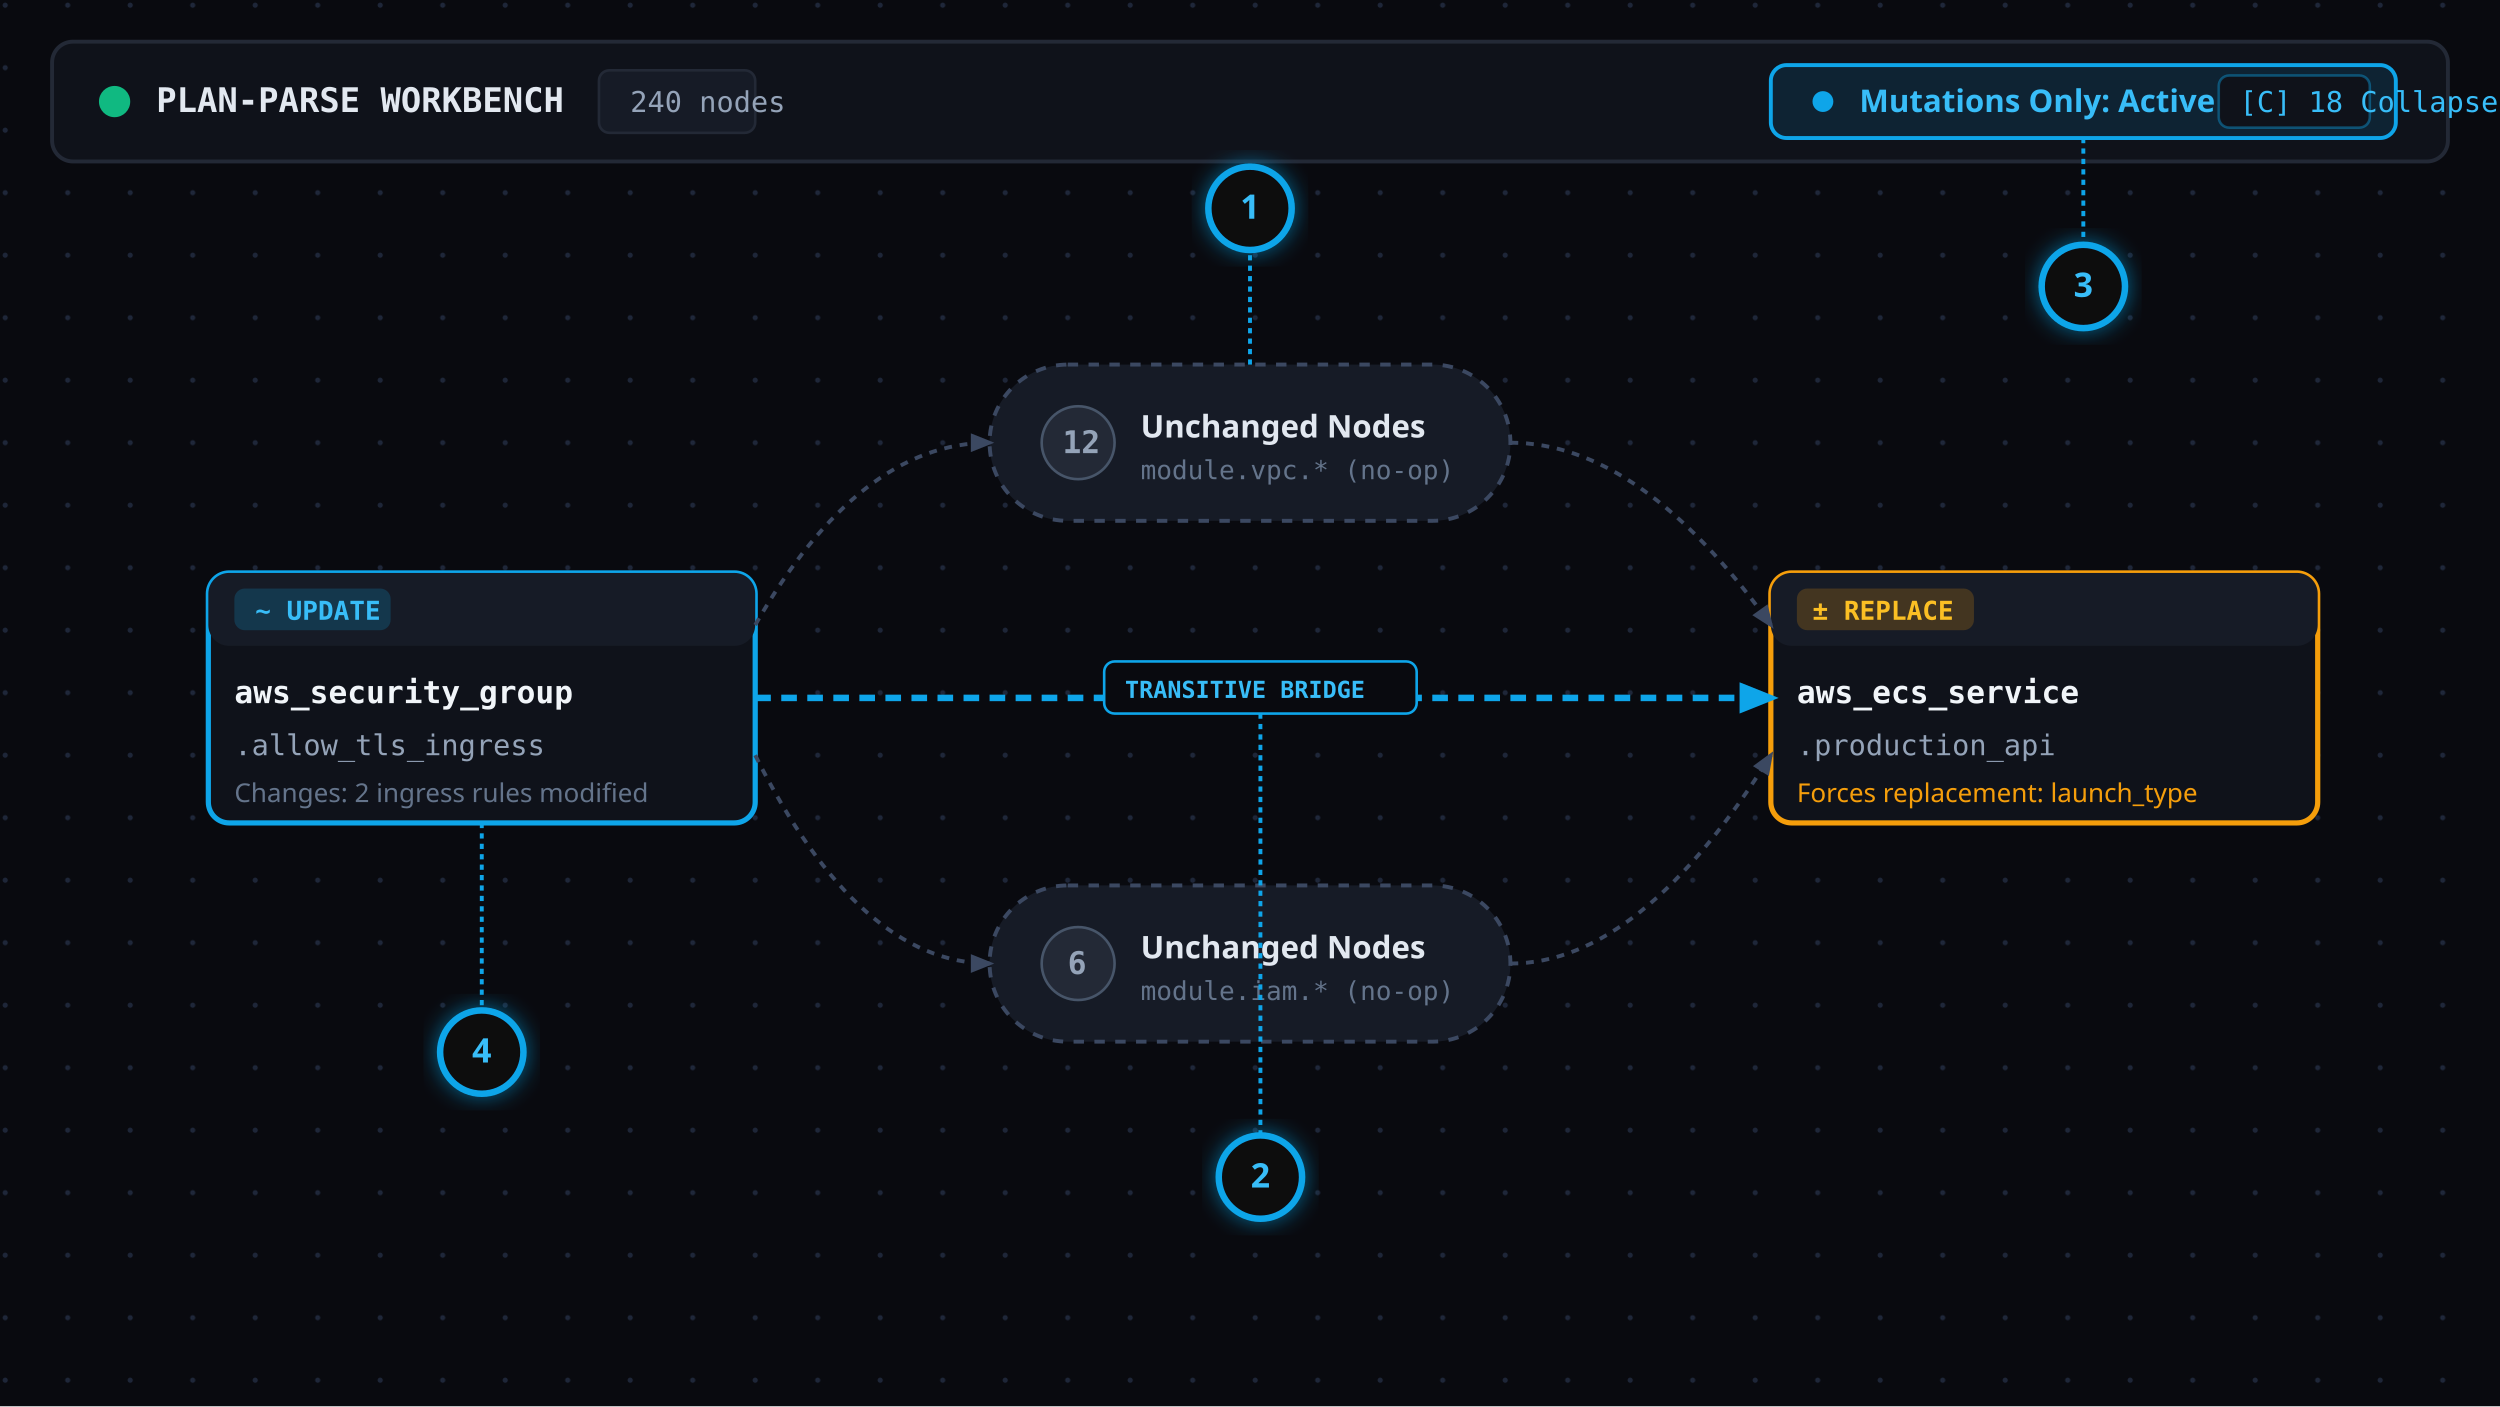
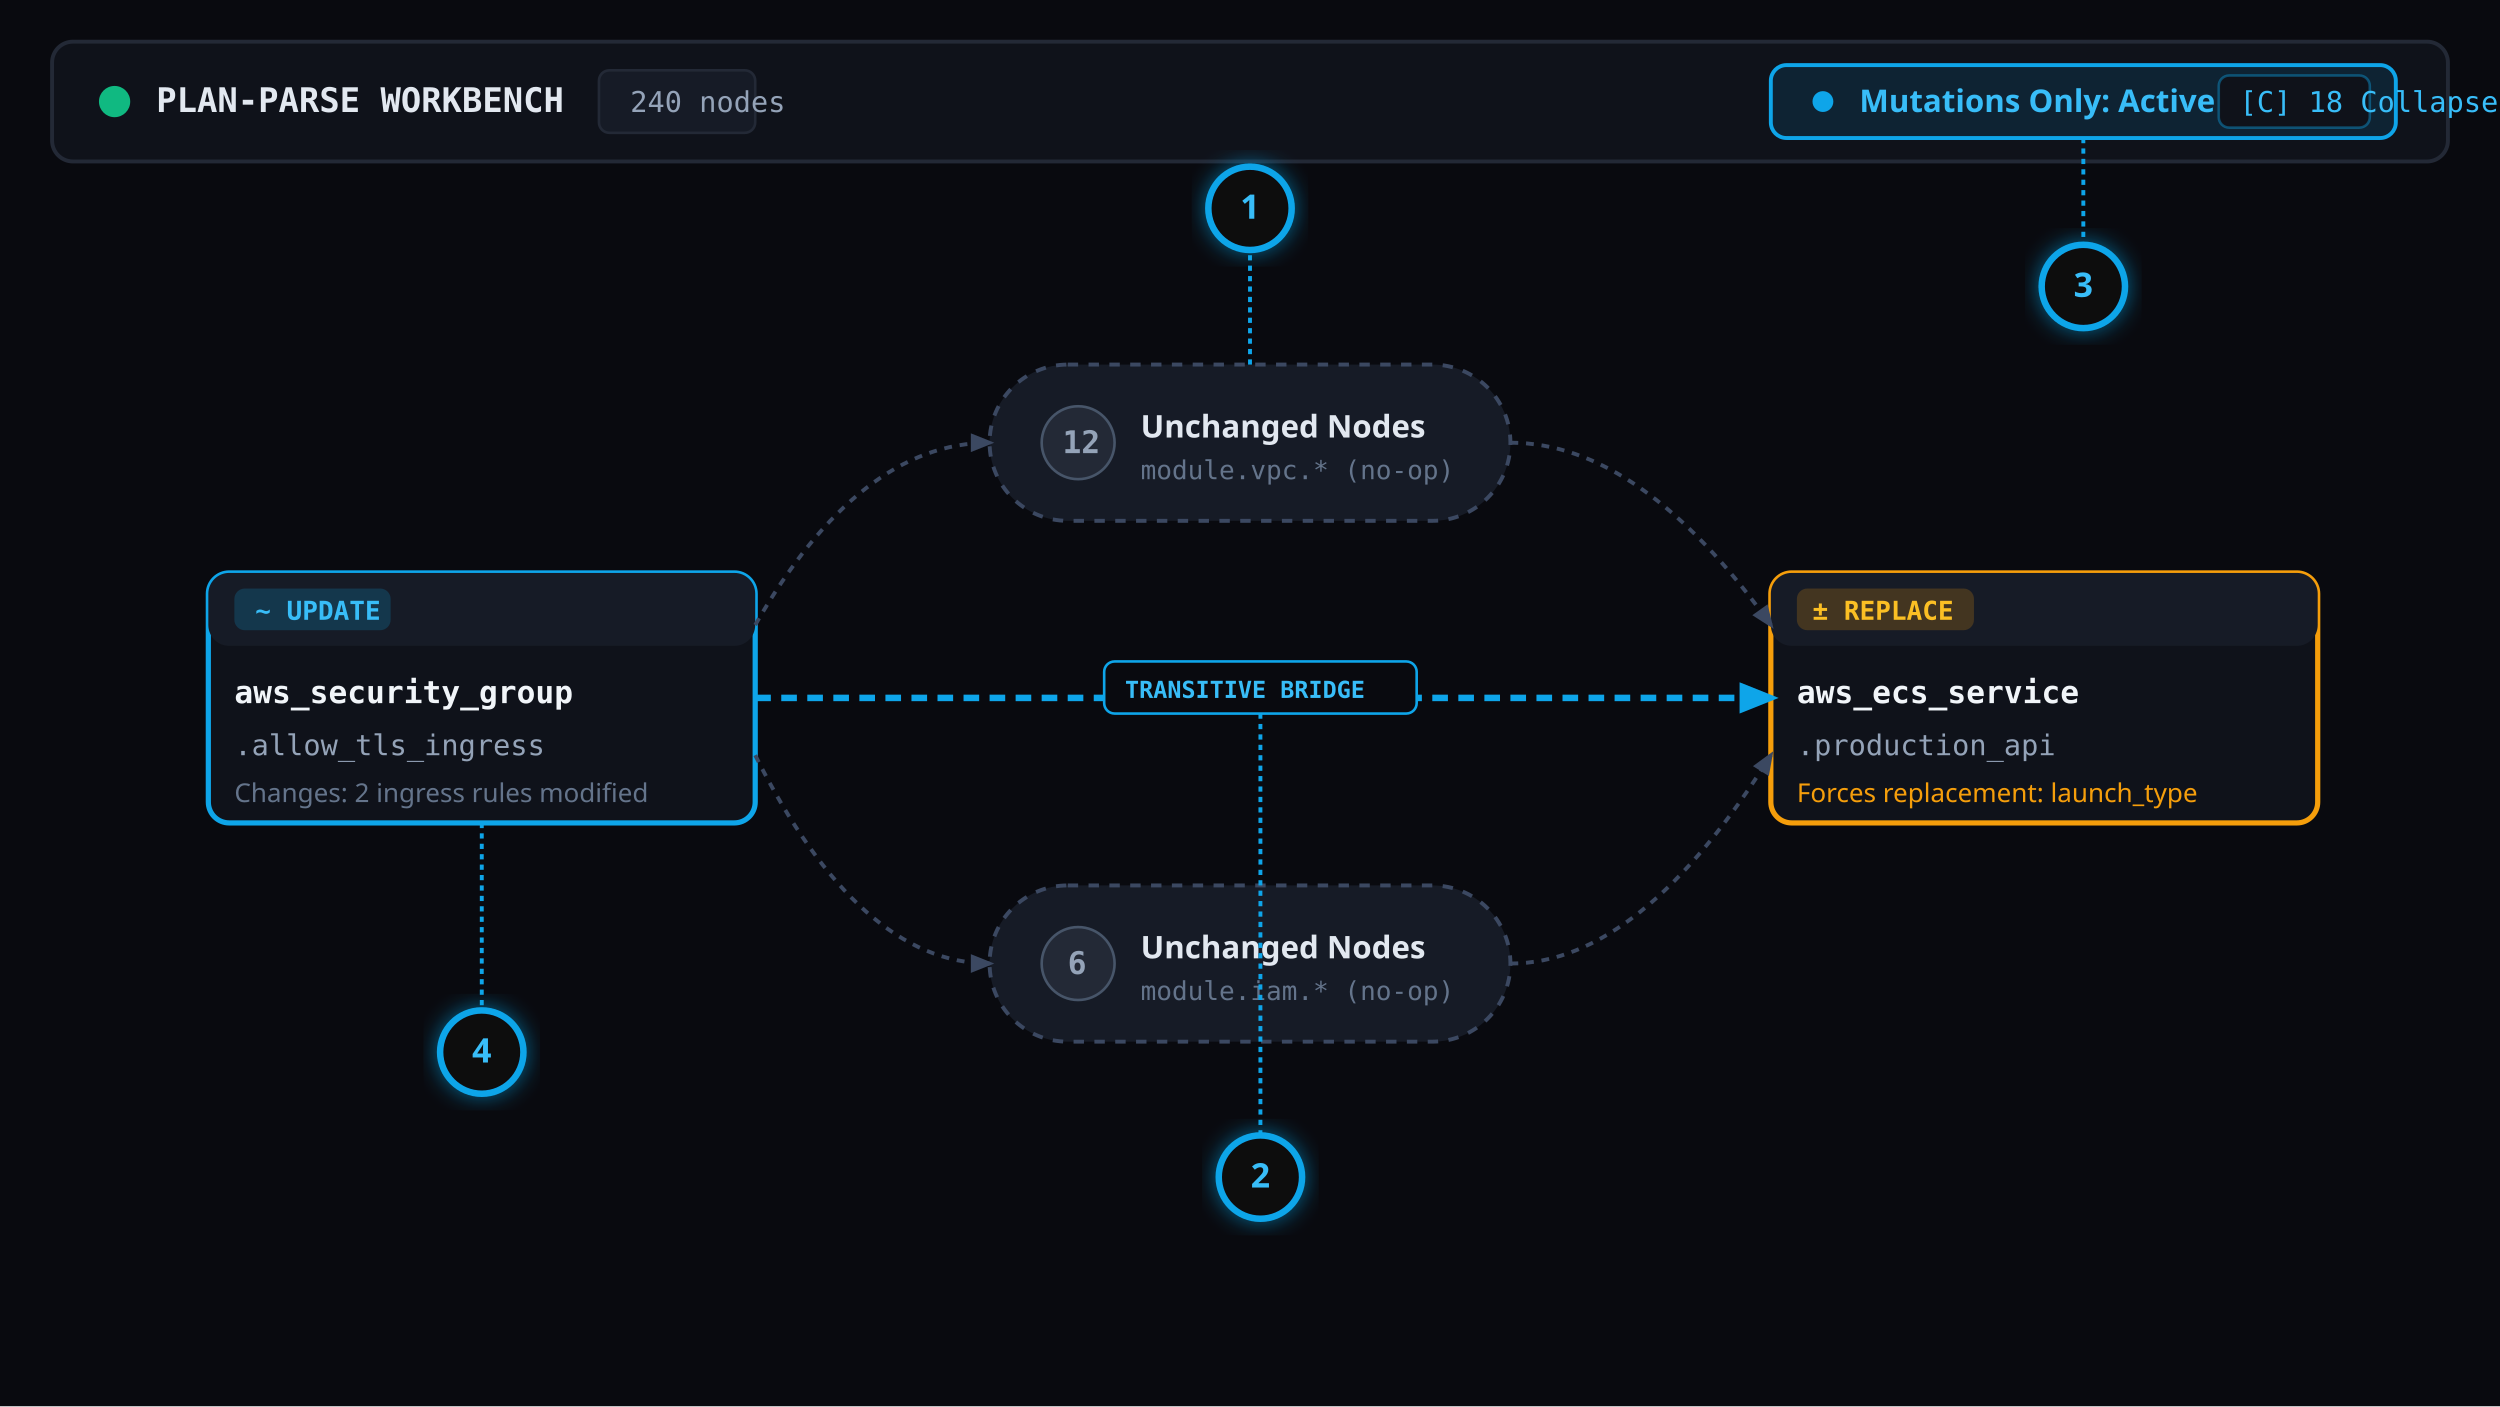
<svg xmlns="http://www.w3.org/2000/svg" width="960" height="540" viewBox="0 0 960 540" fill="none">
  <defs>
    <pattern id="grid-dots-cn" x="0" y="0" width="24" height="24" patternUnits="userSpaceOnUse">
      <circle cx="2" cy="2" r="1" fill="#1e2638" />
    </pattern>
    <filter id="glow-cn" x="-20%" y="-20%" width="140%" height="140%">
      <feDropShadow dx="0" dy="0" stdDeviation="4" flood-color="#0ea5e9" flood-opacity="0.6" />
    </filter>
    <marker id="arrow-cn" viewBox="0 0 10 10" refX="8" refY="5" markerWidth="6" markerHeight="6" orient="auto-start-reverse">
      <path d="M 0 1 L 10 5 L 0 9 z" fill="#3b4861" />
    </marker>
    <marker id="arrow-bridge-cn" viewBox="0 0 10 10" refX="8" refY="5" markerWidth="6" markerHeight="6" orient="auto-start-reverse">
      <path d="M 0 1 L 10 5 L 0 9 z" fill="#0ea5e9" />
    </marker>
  </defs>
  <rect width="960" height="540" fill="#090a0f" />
-   <rect width="960" height="540" fill="url(#grid-dots-cn)" />
  <rect x="20" y="16" width="920" height="46" rx="8" fill="#0f121a" stroke="#232936" stroke-width="1.5" />
  <circle cx="44" cy="39" r="6" fill="#10b981" />
  <text x="60" y="43" fill="#e2e8f0" font-family="'DM Mono', monospace" font-size="13" font-weight="600">PLAN-PARSE WORKBENCH</text>
  <rect x="230" y="27" width="60" height="24" rx="4" fill="#161b26" stroke="#232936" />
  <text x="242" y="43" fill="#94a3b8" font-family="'DM Mono', monospace" font-size="11">240 nodes</text>
  <g id="header-toggle-group">
    <rect x="680" y="25" width="240" height="28" rx="6" fill="#0ea5e9" fill-opacity="0.12" stroke="#0ea5e9" stroke-width="1.5" />
    <circle cx="700" cy="39" r="4" fill="#0ea5e9" />
    <text x="714" y="43" fill="#38bdf8" font-family="'DM Sans', sans-serif" font-size="12" font-weight="600">Mutations Only: Active</text>
    <rect x="852" y="29" width="58" height="20" rx="4" fill="#0f121a" stroke="#0ea5e9" stroke-opacity="0.4" />
    <text x="860" y="43" fill="#38bdf8" font-family="'DM Mono', monospace" font-size="11" font-weight="500">[C] 18 Collapsed</text>
  </g>
  <g transform="translate(80, 220)">
    <rect width="210" height="96" rx="8" fill="#0f121a" stroke="#0ea5e9" stroke-width="2" />
    <rect x="0" y="0" width="210" height="28" rx="8" fill="#161b26" />
    <rect x="10" y="6" width="60" height="16" rx="4" fill="#0ea5e9" fill-opacity="0.2" />
    <text x="18" y="18" fill="#38bdf8" font-family="'DM Mono', monospace" font-size="10" font-weight="700">~ UPDATE</text>
    <text x="10" y="50" fill="#f1f5f9" font-family="'DM Mono', monospace" font-size="12" font-weight="600">aws_security_group</text>
    <text x="10" y="70" fill="#94a3b8" font-family="'DM Mono', monospace" font-size="11">.allow_tls_ingress</text>
    <text x="10" y="88" fill="#64748b" font-family="'DM Sans', sans-serif" font-size="10">Changes: 2 ingress rules modified</text>
  </g>
  <g transform="translate(380, 140)">
    <rect width="200" height="60" rx="30" fill="#161b26" stroke="#3b4861" stroke-width="1.5" stroke-dasharray="4 4" />
    <circle cx="34" cy="30" r="14" fill="#232936" stroke="#475569" />
    <text x="28" y="34" fill="#94a3b8" font-family="'DM Mono', monospace" font-size="12" font-weight="600">12</text>
    <text x="58" y="28" fill="#e2e8f0" font-family="'DM Sans', sans-serif" font-size="12" font-weight="600">Unchanged Nodes</text>
    <text x="58" y="44" fill="#64748b" font-family="'DM Mono', monospace" font-size="10">module.vpc.* (no-op)</text>
  </g>
  <g transform="translate(380, 340)">
    <rect width="200" height="60" rx="30" fill="#161b26" stroke="#3b4861" stroke-width="1.5" stroke-dasharray="4 4" />
    <circle cx="34" cy="30" r="14" fill="#232936" stroke="#475569" />
    <text x="30" y="34" fill="#94a3b8" font-family="'DM Mono', monospace" font-size="12" font-weight="600">6</text>
    <text x="58" y="28" fill="#e2e8f0" font-family="'DM Sans', sans-serif" font-size="12" font-weight="600">Unchanged Nodes</text>
    <text x="58" y="44" fill="#64748b" font-family="'DM Mono', monospace" font-size="10">module.iam.* (no-op)</text>
  </g>
  <g transform="translate(680, 220)">
    <rect width="210" height="96" rx="8" fill="#0f121a" stroke="#f59e0b" stroke-width="2" />
    <rect x="0" y="0" width="210" height="28" rx="8" fill="#161b26" />
    <rect x="10" y="6" width="68" height="16" rx="4" fill="#f59e0b" fill-opacity="0.2" />
    <text x="16" y="18" fill="#fbbf24" font-family="'DM Mono', monospace" font-size="10" font-weight="700">± REPLACE</text>
    <text x="10" y="50" fill="#f1f5f9" font-family="'DM Mono', monospace" font-size="12" font-weight="600">aws_ecs_service</text>
    <text x="10" y="70" fill="#94a3b8" font-family="'DM Mono', monospace" font-size="11">.production_api</text>
    <text x="10" y="88" fill="#f59e0b" font-family="'DM Sans', sans-serif" font-size="10" font-weight="500">Forces replacement: launch_type</text>
  </g>
  <path d="M 290 240 Q 330 170 380 170" stroke="#3b4861" stroke-width="1.5" stroke-dasharray="3 3" fill="none" marker-end="url(#arrow-cn)" />
  <path d="M 580 170 Q 630 170 680 240" stroke="#3b4861" stroke-width="1.5" stroke-dasharray="3 3" fill="none" marker-end="url(#arrow-cn)" />
  <path d="M 290 290 Q 330 370 380 370" stroke="#3b4861" stroke-width="1.5" stroke-dasharray="3 3" fill="none" marker-end="url(#arrow-cn)" />
  <path d="M 580 370 Q 630 370 680 290" stroke="#3b4861" stroke-width="1.5" stroke-dasharray="3 3" fill="none" marker-end="url(#arrow-cn)" />
  <path d="M 290 268 L 680 268" stroke="#0ea5e9" stroke-width="2.5" stroke-dasharray="6 4" fill="none" marker-end="url(#arrow-bridge-cn)" />
  <rect x="424" y="254" width="120" height="20" rx="4" fill="#090a0f" stroke="#0ea5e9" stroke-width="1" />
  <text x="432" y="268" fill="#38bdf8" font-family="'DM Mono', monospace" font-size="9" font-weight="600">TRANSITIVE BRIDGE</text>
  <line x1="480" y1="140" x2="480" y2="90" stroke="#0ea5e9" stroke-width="1.5" stroke-dasharray="2 2" />
  <g class="callout-pin" transform="translate(480, 80)">
    <circle cx="0" cy="0" r="16" fill="#090a0f" stroke="#0ea5e9" stroke-width="2.5" filter="url(#glow-cn)" />
    <text x="0" y="4" text-anchor="middle" fill="#38bdf8" font-family="'DM Sans', sans-serif" font-size="13" font-weight="700">1</text>
  </g>
  <line x1="484" y1="274" x2="484" y2="440" stroke="#0ea5e9" stroke-width="1.5" stroke-dasharray="2 2" />
  <g class="callout-pin" transform="translate(484, 452)">
    <circle cx="0" cy="0" r="16" fill="#090a0f" stroke="#0ea5e9" stroke-width="2.5" filter="url(#glow-cn)" />
    <text x="0" y="4" text-anchor="middle" fill="#38bdf8" font-family="'DM Sans', sans-serif" font-size="13" font-weight="700">2</text>
  </g>
  <line x1="800" y1="53" x2="800" y2="96" stroke="#0ea5e9" stroke-width="1.5" stroke-dasharray="2 2" />
  <g class="callout-pin" transform="translate(800, 110)">
    <circle cx="0" cy="0" r="16" fill="#090a0f" stroke="#0ea5e9" stroke-width="2.5" filter="url(#glow-cn)" />
    <text x="0" y="4" text-anchor="middle" fill="#38bdf8" font-family="'DM Sans', sans-serif" font-size="13" font-weight="700">3</text>
  </g>
  <line x1="185" y1="316" x2="185" y2="390" stroke="#0ea5e9" stroke-width="1.5" stroke-dasharray="2 2" />
  <g class="callout-pin" transform="translate(185, 404)">
    <circle cx="0" cy="0" r="16" fill="#090a0f" stroke="#0ea5e9" stroke-width="2.5" filter="url(#glow-cn)" />
    <text x="0" y="4" text-anchor="middle" fill="#38bdf8" font-family="'DM Sans', sans-serif" font-size="13" font-weight="700">4</text>
  </g>
</svg>
